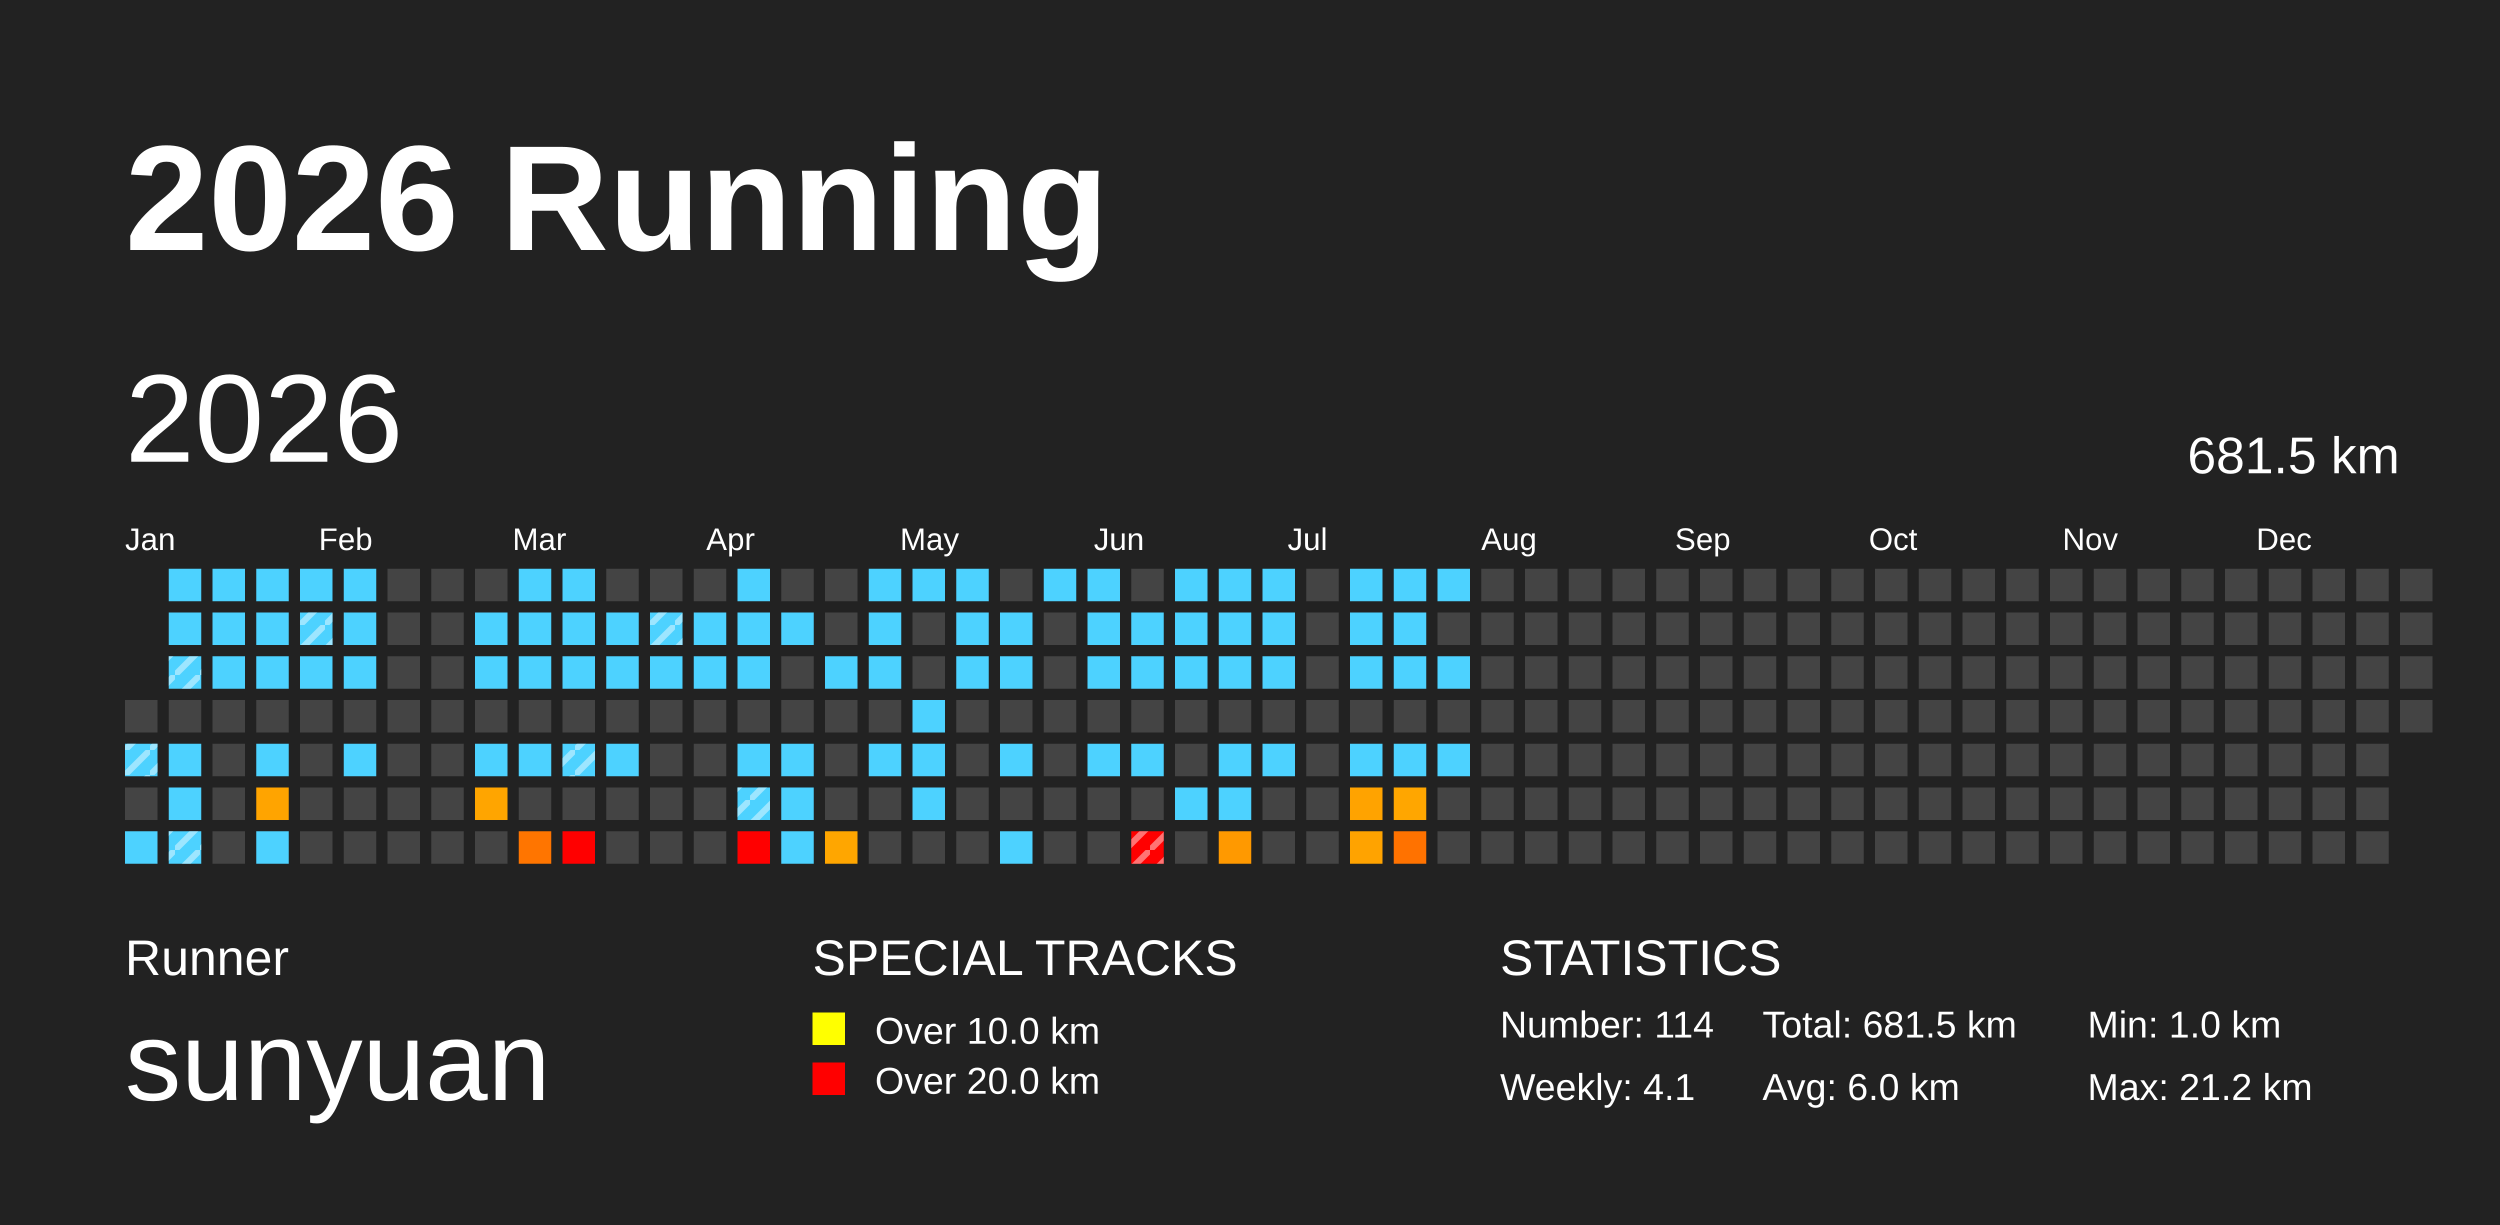
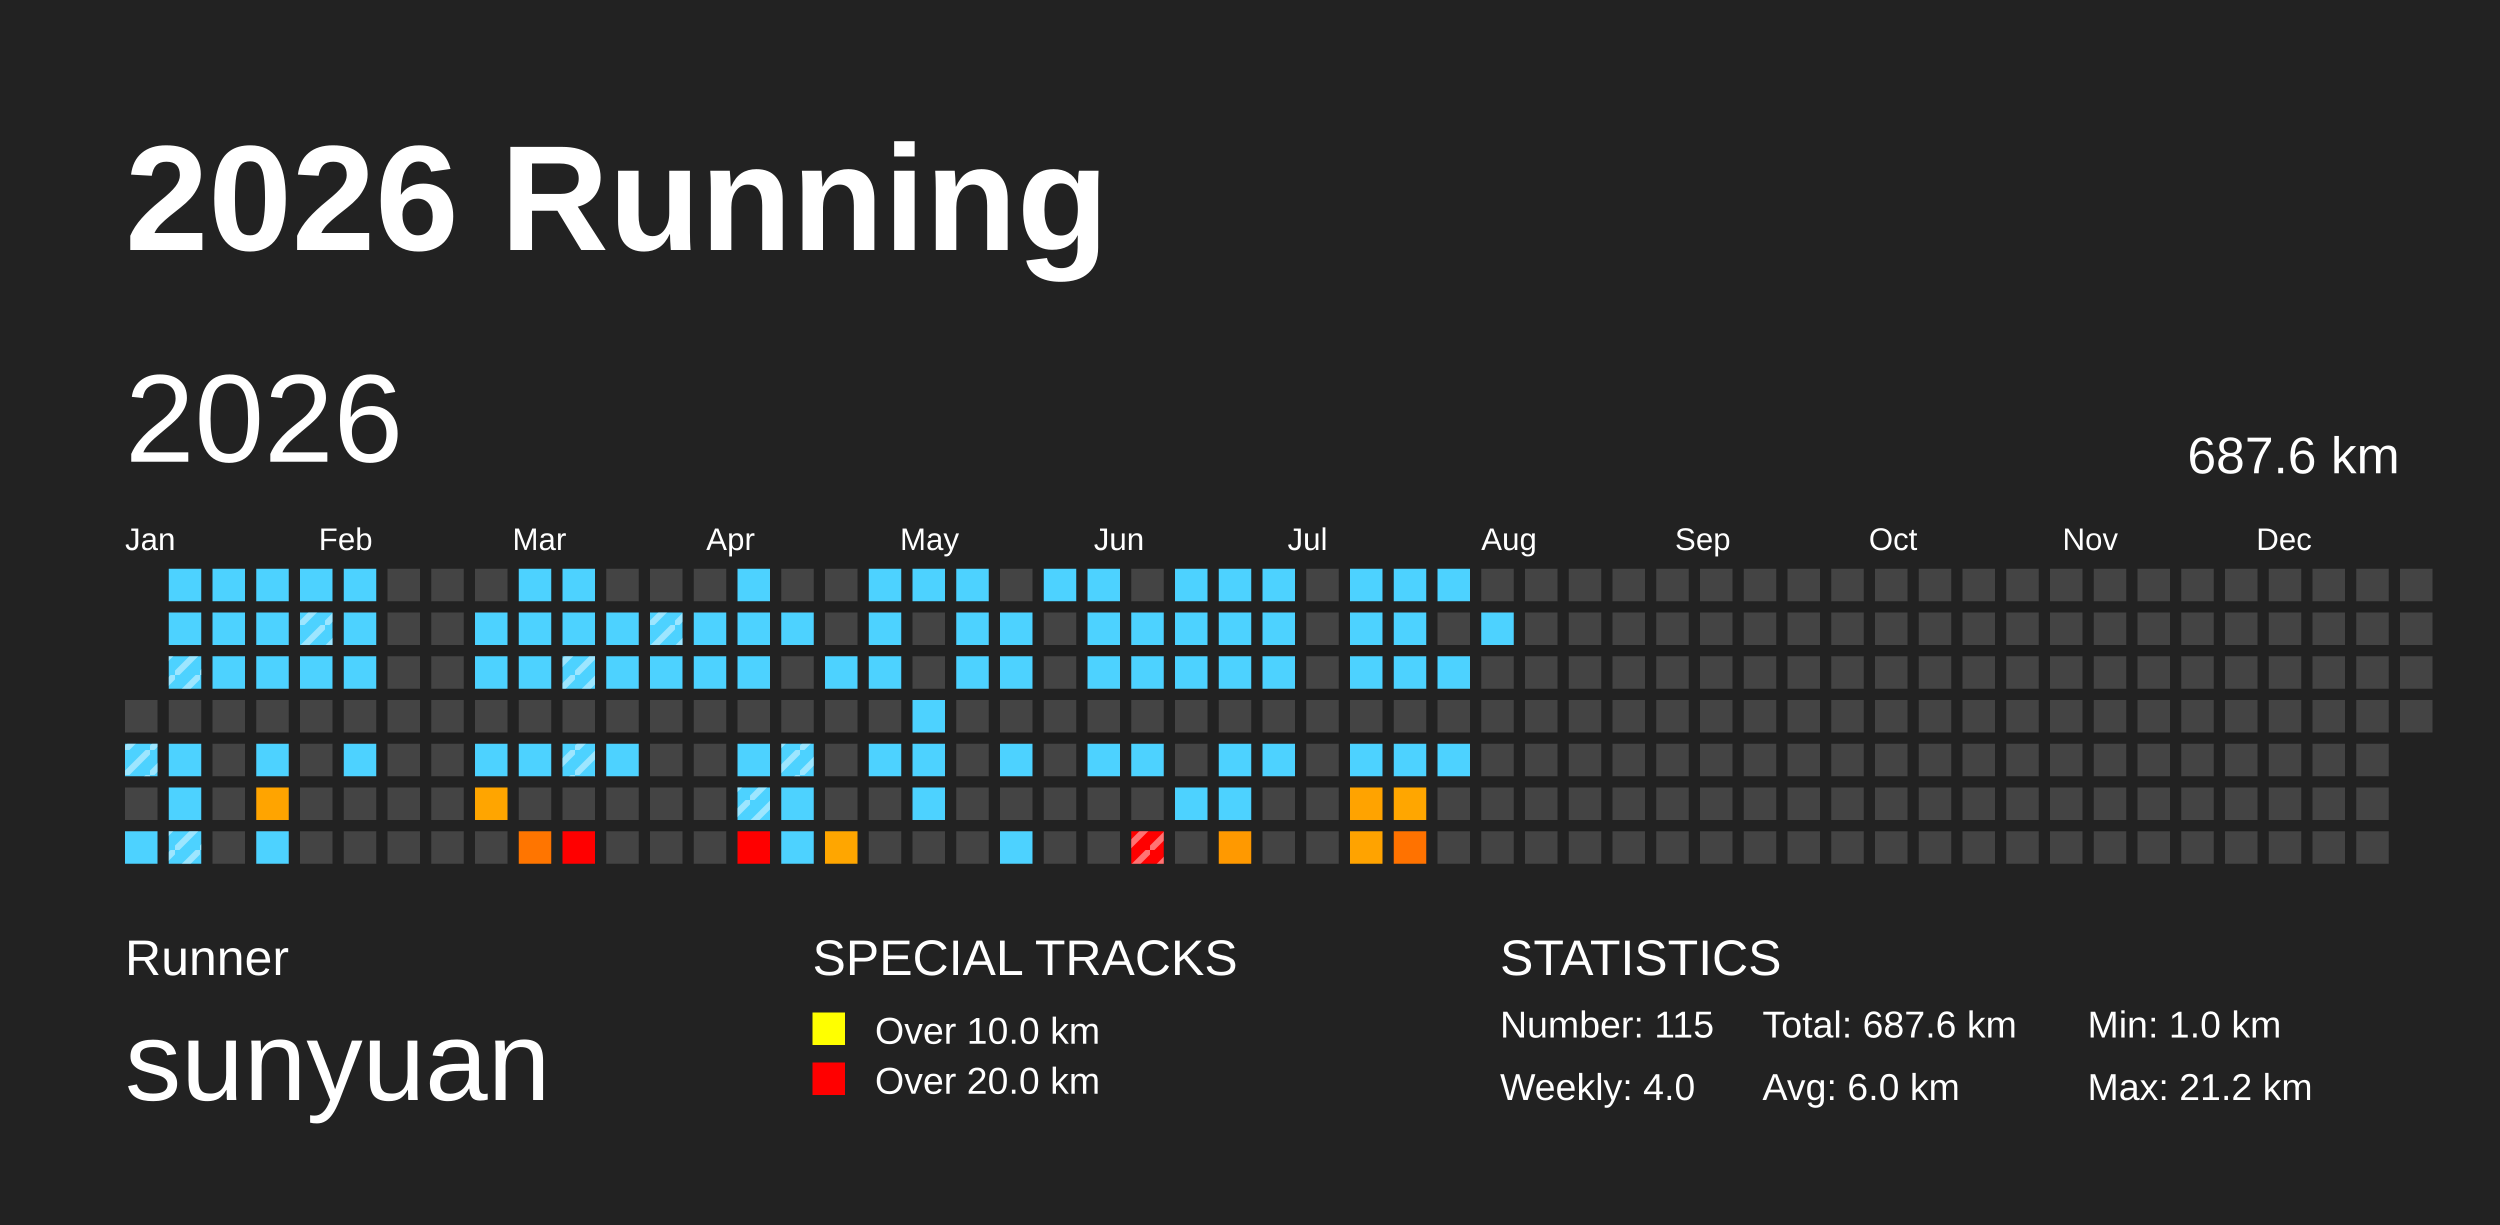
<svg xmlns="http://www.w3.org/2000/svg" baseProfile="full" height="98mm" version="1.1" viewBox="0,0,200,98" width="200mm">
  <defs>
    <pattern height="2" id="indoor-stripe" patternUnits="userSpaceOnUse" width="2">
      <line stroke="white" stroke-opacity="0.45" stroke-width="0.5" x1="0" x2="2" y1="2" y2="0" />
    </pattern>
  </defs>
  <rect fill="#222222" height="98" width="200" x="0" y="0" />
  <text fill="#FFFFFF" style="font-size:12px; font-family:Arial; font-weight:bold;" x="10" y="20">2026 Running</text>
  <text fill="#FFFFFF" style="font-size:4px; font-family:Arial" x="10" y="78">Runner</text>
  <text fill="#FFFFFF" style="font-size:9px; font-family:Arial" x="10" y="88">sunyuan</text>
  <text fill="#FFFFFF" style="font-size:4px; font-family:Arial" x="65" y="78">SPECIAL TRACKS</text>
  <rect fill="yellow" height="2.6" width="2.6" x="65" y="81" />
  <text fill="#FFFFFF" style="font-size:3px; font-family:Arial" x="70" y="83.5">Over 10.0 km</text>
  <rect fill="red" height="2.6" width="2.6" x="65" y="85" />
  <text fill="#FFFFFF" style="font-size:3px; font-family:Arial" x="70" y="87.5">Over 20.0 km</text>
  <text fill="#FFFFFF" style="font-size:4px; font-family:Arial" x="120" y="78">STATISTICS</text>
-   <text fill="#FFFFFF" style="font-size:3px; font-family:Arial" x="120" y="83">Number: 114</text>
-   <text fill="#FFFFFF" style="font-size:3px; font-family:Arial" x="120" y="88">Weekly: 4.1</text>
-   <text fill="#FFFFFF" style="font-size:3px; font-family:Arial" x="141" y="83">Total: 681.5 km</text>
+   <text fill="#FFFFFF" style="font-size:3px; font-family:Arial" x="120" y="83">Number: 115</text>
+   <text fill="#FFFFFF" style="font-size:3px; font-family:Arial" x="120" y="88">Weekly: 4.0</text>
+   <text fill="#FFFFFF" style="font-size:3px; font-family:Arial" x="141" y="83">Total: 687.6 km</text>
  <text fill="#FFFFFF" style="font-size:3px; font-family:Arial" x="141" y="88">Avg: 6.0 km</text>
  <text fill="#FFFFFF" style="font-size:3px; font-family:Arial" x="167" y="83">Min: 1.0 km</text>
  <text fill="#FFFFFF" style="font-size:3px; font-family:Arial" x="167" y="88">Max: 21.2 km</text>
  <text dominant-baseline="hanging" fill="#FFFFFF" style="font-size:10.0px; font-family:Arial;" x="10" y="30">2026</text>
-   <text dominant-baseline="hanging" fill="#FFFFFF" style="font-size:4.125px; font-family:Arial;" x="175" y="35">681.5 km</text>
+   <text dominant-baseline="hanging" fill="#FFFFFF" style="font-size:4.125px; font-family:Arial;" x="175" y="35">687.6 km</text>
  <text fill="#FFFFFF" style="font-size:2.5px; font-family:Arial" x="10.0" y="44">Jan</text>
  <text fill="#FFFFFF" style="font-size:2.5px; font-family:Arial" x="25.5" y="44">Feb</text>
  <text fill="#FFFFFF" style="font-size:2.5px; font-family:Arial" x="41.0" y="44">Mar</text>
  <text fill="#FFFFFF" style="font-size:2.5px; font-family:Arial" x="56.5" y="44">Apr</text>
  <text fill="#FFFFFF" style="font-size:2.5px; font-family:Arial" x="72.0" y="44">May</text>
  <text fill="#FFFFFF" style="font-size:2.5px; font-family:Arial" x="87.5" y="44">Jun</text>
  <text fill="#FFFFFF" style="font-size:2.5px; font-family:Arial" x="103.0" y="44">Jul</text>
  <text fill="#FFFFFF" style="font-size:2.5px; font-family:Arial" x="118.5" y="44">Aug</text>
  <text fill="#FFFFFF" style="font-size:2.5px; font-family:Arial" x="134.0" y="44">Sep</text>
  <text fill="#FFFFFF" style="font-size:2.5px; font-family:Arial" x="149.5" y="44">Oct</text>
  <text fill="#FFFFFF" style="font-size:2.5px; font-family:Arial" x="165.0" y="44">Nov</text>
  <text fill="#FFFFFF" style="font-size:2.5px; font-family:Arial" x="180.5" y="44">Dec</text>
  <rect fill="#444444" height="2.6" width="2.6" x="10.0" y="56.0" />
  <rect fill="#4dd2ff" height="2.6" width="2.6" x="10.0" y="59.5" />
  <rect fill="url(#indoor-stripe)" height="2.6" style="pointer-events: none;" width="2.6" x="10.0" y="59.5" />
  <rect fill="#444444" height="2.6" width="2.6" x="10.0" y="63.0" />
  <rect fill="#4dd2ff" height="2.6" width="2.6" x="10.0" y="66.5" />
  <rect fill="#4dd2ff" height="2.6" width="2.6" x="13.5" y="45.5" />
  <rect fill="#4dd2ff" height="2.6" width="2.6" x="13.5" y="49.0" />
  <rect fill="#4dd2ff" height="2.6" width="2.6" x="13.5" y="52.5" />
  <rect fill="url(#indoor-stripe)" height="2.6" style="pointer-events: none;" width="2.6" x="13.5" y="52.5" />
  <rect fill="#444444" height="2.6" width="2.6" x="13.5" y="56.0" />
  <rect fill="#4dd2ff" height="2.6" width="2.6" x="13.5" y="59.5" />
  <rect fill="#4dd2ff" height="2.6" width="2.6" x="13.5" y="63.0" />
  <rect fill="#4dd2ff" height="2.6" width="2.6" x="13.5" y="66.5" />
  <rect fill="url(#indoor-stripe)" height="2.6" style="pointer-events: none;" width="2.6" x="13.5" y="66.5" />
  <rect fill="#4dd2ff" height="2.6" width="2.6" x="17.0" y="45.5" />
  <rect fill="#4dd2ff" height="2.6" width="2.6" x="17.0" y="49.0" />
  <rect fill="#4dd2ff" height="2.6" width="2.6" x="17.0" y="52.5" />
  <rect fill="#444444" height="2.6" width="2.6" x="17.0" y="56.0" />
  <rect fill="#444444" height="2.6" width="2.6" x="17.0" y="59.5" />
  <rect fill="#444444" height="2.6" width="2.6" x="17.0" y="63.0" />
  <rect fill="#444444" height="2.6" width="2.6" x="17.0" y="66.5" />
  <rect fill="#4dd2ff" height="2.6" width="2.6" x="20.5" y="45.5" />
  <rect fill="#4dd2ff" height="2.6" width="2.6" x="20.5" y="49.0" />
  <rect fill="#4dd2ff" height="2.6" width="2.6" x="20.5" y="52.5" />
  <rect fill="#444444" height="2.6" width="2.6" x="20.5" y="56.0" />
  <rect fill="#4dd2ff" height="2.6" width="2.6" x="20.5" y="59.5" />
  <rect fill="#ffa400" height="2.6" width="2.6" x="20.5" y="63.0" />
  <rect fill="#4dd2ff" height="2.6" width="2.6" x="20.5" y="66.5" />
  <rect fill="#4dd2ff" height="2.6" width="2.6" x="24.0" y="45.5" />
  <rect fill="#4dd2ff" height="2.6" width="2.6" x="24.0" y="49.0" />
  <rect fill="url(#indoor-stripe)" height="2.6" style="pointer-events: none;" width="2.6" x="24.0" y="49.0" />
  <rect fill="#4dd2ff" height="2.6" width="2.6" x="24.0" y="52.5" />
  <rect fill="#444444" height="2.6" width="2.6" x="24.0" y="56.0" />
  <rect fill="#444444" height="2.6" width="2.6" x="24.0" y="59.5" />
  <rect fill="#444444" height="2.6" width="2.6" x="24.0" y="63.0" />
  <rect fill="#444444" height="2.6" width="2.6" x="24.0" y="66.5" />
  <rect fill="#4dd2ff" height="2.6" width="2.6" x="27.5" y="45.5" />
  <rect fill="#4dd2ff" height="2.6" width="2.6" x="27.5" y="49.0" />
  <rect fill="#4dd2ff" height="2.6" width="2.6" x="27.5" y="52.5" />
  <rect fill="#444444" height="2.6" width="2.6" x="27.5" y="56.0" />
  <rect fill="#4dd2ff" height="2.6" width="2.6" x="27.5" y="59.5" />
  <rect fill="#444444" height="2.6" width="2.6" x="27.5" y="63.0" />
  <rect fill="#444444" height="2.6" width="2.6" x="27.5" y="66.5" />
  <rect fill="#444444" height="2.6" width="2.6" x="31.0" y="45.5" />
  <rect fill="#444444" height="2.6" width="2.6" x="31.0" y="49.0" />
  <rect fill="#444444" height="2.6" width="2.6" x="31.0" y="52.5" />
  <rect fill="#444444" height="2.6" width="2.6" x="31.0" y="56.0" />
  <rect fill="#444444" height="2.6" width="2.6" x="31.0" y="59.5" />
  <rect fill="#444444" height="2.6" width="2.6" x="31.0" y="63.0" />
  <rect fill="#444444" height="2.6" width="2.6" x="31.0" y="66.5" />
  <rect fill="#444444" height="2.6" width="2.6" x="34.5" y="45.5" />
  <rect fill="#444444" height="2.6" width="2.6" x="34.5" y="49.0" />
  <rect fill="#444444" height="2.6" width="2.6" x="34.5" y="52.5" />
  <rect fill="#444444" height="2.6" width="2.6" x="34.5" y="56.0" />
  <rect fill="#444444" height="2.6" width="2.6" x="34.5" y="59.5" />
  <rect fill="#444444" height="2.6" width="2.6" x="34.5" y="63.0" />
  <rect fill="#444444" height="2.6" width="2.6" x="34.5" y="66.5" />
  <rect fill="#444444" height="2.6" width="2.6" x="38.0" y="45.5" />
  <rect fill="#4dd2ff" height="2.6" width="2.6" x="38.0" y="49.0" />
  <rect fill="#4dd2ff" height="2.6" width="2.6" x="38.0" y="52.5" />
  <rect fill="#444444" height="2.6" width="2.6" x="38.0" y="56.0" />
  <rect fill="#4dd2ff" height="2.6" width="2.6" x="38.0" y="59.5" />
  <rect fill="#ffa500" height="2.6" width="2.6" x="38.0" y="63.0" />
  <rect fill="#444444" height="2.6" width="2.6" x="38.0" y="66.5" />
  <rect fill="#4dd2ff" height="2.6" width="2.6" x="41.5" y="45.5" />
  <rect fill="#4dd2ff" height="2.6" width="2.6" x="41.5" y="49.0" />
  <rect fill="#4dd2ff" height="2.6" width="2.6" x="41.5" y="52.5" />
  <rect fill="#444444" height="2.6" width="2.6" x="41.5" y="56.0" />
  <rect fill="#4dd2ff" height="2.6" width="2.6" x="41.5" y="59.5" />
  <rect fill="#444444" height="2.6" width="2.6" x="41.5" y="63.0" />
  <rect fill="#ff7500" height="2.6" width="2.6" x="41.5" y="66.5" />
  <rect fill="#4dd2ff" height="2.6" width="2.6" x="45.0" y="45.5" />
  <rect fill="#4dd2ff" height="2.6" width="2.6" x="45.0" y="49.0" />
  <rect fill="#4dd2ff" height="2.6" width="2.6" x="45.0" y="52.5" />
+   <rect fill="url(#indoor-stripe)" height="2.6" style="pointer-events: none;" width="2.6" x="45.0" y="52.5" />
  <rect fill="#444444" height="2.6" width="2.6" x="45.0" y="56.0" />
  <rect fill="#4dd2ff" height="2.6" width="2.6" x="45.0" y="59.5" />
  <rect fill="url(#indoor-stripe)" height="2.6" style="pointer-events: none;" width="2.6" x="45.0" y="59.5" />
  <rect fill="#444444" height="2.6" width="2.6" x="45.0" y="63.0" />
  <rect fill="red" height="2.6" width="2.6" x="45.0" y="66.5" />
  <rect fill="#444444" height="2.6" width="2.6" x="48.5" y="45.5" />
  <rect fill="#4dd2ff" height="2.6" width="2.6" x="48.5" y="49.0" />
  <rect fill="#4dd2ff" height="2.6" width="2.6" x="48.5" y="52.5" />
  <rect fill="#444444" height="2.6" width="2.6" x="48.5" y="56.0" />
  <rect fill="#4dd2ff" height="2.6" width="2.6" x="48.5" y="59.5" />
  <rect fill="#444444" height="2.6" width="2.6" x="48.5" y="63.0" />
  <rect fill="#444444" height="2.6" width="2.6" x="48.5" y="66.5" />
  <rect fill="#444444" height="2.6" width="2.6" x="52.0" y="45.5" />
  <rect fill="#4dd2ff" height="2.6" width="2.6" x="52.0" y="49.0" />
  <rect fill="url(#indoor-stripe)" height="2.6" style="pointer-events: none;" width="2.6" x="52.0" y="49.0" />
  <rect fill="#4dd2ff" height="2.6" width="2.6" x="52.0" y="52.5" />
  <rect fill="#444444" height="2.6" width="2.6" x="52.0" y="56.0" />
  <rect fill="#444444" height="2.6" width="2.6" x="52.0" y="59.5" />
  <rect fill="#444444" height="2.6" width="2.6" x="52.0" y="63.0" />
  <rect fill="#444444" height="2.6" width="2.6" x="52.0" y="66.5" />
  <rect fill="#444444" height="2.6" width="2.6" x="55.5" y="45.5" />
  <rect fill="#4dd2ff" height="2.6" width="2.6" x="55.5" y="49.0" />
  <rect fill="#4dd2ff" height="2.6" width="2.6" x="55.5" y="52.5" />
  <rect fill="#444444" height="2.6" width="2.6" x="55.5" y="56.0" />
  <rect fill="#444444" height="2.6" width="2.6" x="55.5" y="59.5" />
  <rect fill="#444444" height="2.6" width="2.6" x="55.5" y="63.0" />
  <rect fill="#444444" height="2.6" width="2.6" x="55.5" y="66.5" />
  <rect fill="#4dd2ff" height="2.6" width="2.6" x="59.0" y="45.5" />
  <rect fill="#4dd2ff" height="2.6" width="2.6" x="59.0" y="49.0" />
  <rect fill="#4dd2ff" height="2.6" width="2.6" x="59.0" y="52.5" />
  <rect fill="#444444" height="2.6" width="2.6" x="59.0" y="56.0" />
  <rect fill="#4dd2ff" height="2.6" width="2.6" x="59.0" y="59.5" />
  <rect fill="#4dd2ff" height="2.6" width="2.6" x="59.0" y="63.0" />
  <rect fill="url(#indoor-stripe)" height="2.6" style="pointer-events: none;" width="2.6" x="59.0" y="63.0" />
  <rect fill="red" height="2.6" width="2.6" x="59.0" y="66.5" />
  <rect fill="#444444" height="2.6" width="2.6" x="62.5" y="45.5" />
  <rect fill="#4dd2ff" height="2.6" width="2.6" x="62.5" y="49.0" />
  <rect fill="#444444" height="2.6" width="2.6" x="62.5" y="52.5" />
  <rect fill="#444444" height="2.6" width="2.6" x="62.5" y="56.0" />
  <rect fill="#4dd2ff" height="2.6" width="2.6" x="62.5" y="59.5" />
+   <rect fill="url(#indoor-stripe)" height="2.6" style="pointer-events: none;" width="2.6" x="62.5" y="59.5" />
  <rect fill="#4dd2ff" height="2.6" width="2.6" x="62.5" y="63.0" />
  <rect fill="#4dd2ff" height="2.6" width="2.6" x="62.5" y="66.5" />
  <rect fill="#444444" height="2.6" width="2.6" x="66.0" y="45.5" />
  <rect fill="#444444" height="2.6" width="2.6" x="66.0" y="49.0" />
  <rect fill="#4dd2ff" height="2.6" width="2.6" x="66.0" y="52.5" />
  <rect fill="#444444" height="2.6" width="2.6" x="66.0" y="56.0" />
  <rect fill="#444444" height="2.6" width="2.6" x="66.0" y="59.5" />
  <rect fill="#444444" height="2.6" width="2.6" x="66.0" y="63.0" />
  <rect fill="#ffa600" height="2.6" width="2.6" x="66.0" y="66.5" />
  <rect fill="#4dd2ff" height="2.6" width="2.6" x="69.5" y="45.5" />
  <rect fill="#4dd2ff" height="2.6" width="2.6" x="69.5" y="49.0" />
  <rect fill="#4dd2ff" height="2.6" width="2.6" x="69.5" y="52.5" />
  <rect fill="#444444" height="2.6" width="2.6" x="69.5" y="56.0" />
  <rect fill="#4dd2ff" height="2.6" width="2.6" x="69.5" y="59.5" />
  <rect fill="#444444" height="2.6" width="2.6" x="69.5" y="63.0" />
  <rect fill="#444444" height="2.6" width="2.6" x="69.5" y="66.5" />
  <rect fill="#4dd2ff" height="2.6" width="2.6" x="73.0" y="45.5" />
  <rect fill="#444444" height="2.6" width="2.6" x="73.0" y="49.0" />
  <rect fill="#444444" height="2.6" width="2.6" x="73.0" y="52.5" />
  <rect fill="#4dd2ff" height="2.6" width="2.6" x="73.0" y="56.0" />
  <rect fill="#4dd2ff" height="2.6" width="2.6" x="73.0" y="59.5" />
  <rect fill="#4dd2ff" height="2.6" width="2.6" x="73.0" y="63.0" />
  <rect fill="#444444" height="2.6" width="2.6" x="73.0" y="66.5" />
  <rect fill="#4dd2ff" height="2.6" width="2.6" x="76.5" y="45.5" />
  <rect fill="#4dd2ff" height="2.6" width="2.6" x="76.5" y="49.0" />
  <rect fill="#4dd2ff" height="2.6" width="2.6" x="76.5" y="52.5" />
  <rect fill="#444444" height="2.6" width="2.6" x="76.5" y="56.0" />
  <rect fill="#444444" height="2.6" width="2.6" x="76.5" y="59.5" />
  <rect fill="#444444" height="2.6" width="2.6" x="76.5" y="63.0" />
  <rect fill="#444444" height="2.6" width="2.6" x="76.5" y="66.5" />
  <rect fill="#444444" height="2.6" width="2.6" x="80.0" y="45.5" />
  <rect fill="#4dd2ff" height="2.6" width="2.6" x="80.0" y="49.0" />
  <rect fill="#4dd2ff" height="2.6" width="2.6" x="80.0" y="52.5" />
  <rect fill="#444444" height="2.6" width="2.6" x="80.0" y="56.0" />
  <rect fill="#4dd2ff" height="2.6" width="2.6" x="80.0" y="59.5" />
  <rect fill="#444444" height="2.6" width="2.6" x="80.0" y="63.0" />
  <rect fill="#4dd2ff" height="2.6" width="2.6" x="80.0" y="66.5" />
  <rect fill="#4dd2ff" height="2.6" width="2.6" x="83.5" y="45.5" />
  <rect fill="#444444" height="2.6" width="2.6" x="83.5" y="49.0" />
  <rect fill="#444444" height="2.6" width="2.6" x="83.5" y="52.5" />
  <rect fill="#444444" height="2.6" width="2.6" x="83.5" y="56.0" />
  <rect fill="#444444" height="2.6" width="2.6" x="83.5" y="59.5" />
  <rect fill="#444444" height="2.6" width="2.6" x="83.5" y="63.0" />
  <rect fill="#444444" height="2.6" width="2.6" x="83.5" y="66.5" />
  <rect fill="#4dd2ff" height="2.6" width="2.6" x="87.0" y="45.5" />
  <rect fill="#4dd2ff" height="2.6" width="2.6" x="87.0" y="49.0" />
  <rect fill="#4dd2ff" height="2.6" width="2.6" x="87.0" y="52.5" />
  <rect fill="#444444" height="2.6" width="2.6" x="87.0" y="56.0" />
  <rect fill="#4dd2ff" height="2.6" width="2.6" x="87.0" y="59.5" />
  <rect fill="#444444" height="2.6" width="2.6" x="87.0" y="63.0" />
  <rect fill="#444444" height="2.6" width="2.6" x="87.0" y="66.5" />
  <rect fill="#444444" height="2.6" width="2.6" x="90.5" y="45.5" />
  <rect fill="#4dd2ff" height="2.6" width="2.6" x="90.5" y="49.0" />
  <rect fill="#4dd2ff" height="2.6" width="2.6" x="90.5" y="52.5" />
  <rect fill="#444444" height="2.6" width="2.6" x="90.5" y="56.0" />
  <rect fill="#4dd2ff" height="2.6" width="2.6" x="90.5" y="59.5" />
  <rect fill="#444444" height="2.6" width="2.6" x="90.5" y="63.0" />
  <rect fill="red" height="2.6" width="2.6" x="90.5" y="66.5" />
  <rect fill="url(#indoor-stripe)" height="2.6" style="pointer-events: none;" width="2.6" x="90.5" y="66.5" />
  <rect fill="#4dd2ff" height="2.6" width="2.6" x="94.0" y="45.5" />
  <rect fill="#4dd2ff" height="2.6" width="2.6" x="94.0" y="49.0" />
  <rect fill="#4dd2ff" height="2.6" width="2.6" x="94.0" y="52.5" />
  <rect fill="#444444" height="2.6" width="2.6" x="94.0" y="56.0" />
  <rect fill="#444444" height="2.6" width="2.6" x="94.0" y="59.5" />
  <rect fill="#4dd2ff" height="2.6" width="2.6" x="94.0" y="63.0" />
  <rect fill="#444444" height="2.6" width="2.6" x="94.0" y="66.5" />
  <rect fill="#4dd2ff" height="2.6" width="2.6" x="97.5" y="45.5" />
  <rect fill="#4dd2ff" height="2.6" width="2.6" x="97.5" y="49.0" />
  <rect fill="#4dd2ff" height="2.6" width="2.6" x="97.5" y="52.5" />
  <rect fill="#444444" height="2.6" width="2.6" x="97.5" y="56.0" />
  <rect fill="#4dd2ff" height="2.6" width="2.6" x="97.5" y="59.5" />
  <rect fill="#4dd2ff" height="2.6" width="2.6" x="97.5" y="63.0" />
  <rect fill="#ff9900" height="2.6" width="2.6" x="97.5" y="66.5" />
  <rect fill="#4dd2ff" height="2.6" width="2.6" x="101.0" y="45.5" />
  <rect fill="#4dd2ff" height="2.6" width="2.6" x="101.0" y="49.0" />
  <rect fill="#4dd2ff" height="2.6" width="2.6" x="101.0" y="52.5" />
  <rect fill="#444444" height="2.6" width="2.6" x="101.0" y="56.0" />
  <rect fill="#4dd2ff" height="2.6" width="2.6" x="101.0" y="59.5" />
  <rect fill="#444444" height="2.6" width="2.6" x="101.0" y="63.0" />
  <rect fill="#444444" height="2.6" width="2.6" x="101.0" y="66.5" />
  <rect fill="#444444" height="2.6" width="2.6" x="104.5" y="45.5" />
  <rect fill="#444444" height="2.6" width="2.6" x="104.5" y="49.0" />
  <rect fill="#444444" height="2.6" width="2.6" x="104.5" y="52.5" />
  <rect fill="#444444" height="2.6" width="2.6" x="104.5" y="56.0" />
  <rect fill="#444444" height="2.6" width="2.6" x="104.5" y="59.5" />
  <rect fill="#444444" height="2.6" width="2.6" x="104.5" y="63.0" />
  <rect fill="#444444" height="2.6" width="2.6" x="104.5" y="66.5" />
  <rect fill="#4dd2ff" height="2.6" width="2.6" x="108.0" y="45.5" />
  <rect fill="#4dd2ff" height="2.6" width="2.6" x="108.0" y="49.0" />
  <rect fill="#4dd2ff" height="2.6" width="2.6" x="108.0" y="52.5" />
  <rect fill="#444444" height="2.6" width="2.6" x="108.0" y="56.0" />
  <rect fill="#4dd2ff" height="2.6" width="2.6" x="108.0" y="59.5" />
  <rect fill="#ffa300" height="2.6" width="2.6" x="108.0" y="63.0" />
  <rect fill="#ffa300" height="2.6" width="2.6" x="108.0" y="66.5" />
  <rect fill="#4dd2ff" height="2.6" width="2.6" x="111.5" y="45.5" />
  <rect fill="#4dd2ff" height="2.6" width="2.6" x="111.5" y="49.0" />
  <rect fill="#4dd2ff" height="2.6" width="2.6" x="111.5" y="52.5" />
  <rect fill="#444444" height="2.6" width="2.6" x="111.5" y="56.0" />
  <rect fill="#4dd2ff" height="2.6" width="2.6" x="111.5" y="59.5" />
  <rect fill="#ffa600" height="2.6" width="2.6" x="111.5" y="63.0" />
  <rect fill="#ff7200" height="2.6" width="2.6" x="111.5" y="66.5" />
  <rect fill="#4dd2ff" height="2.6" width="2.6" x="115.0" y="45.5" />
  <rect fill="#444444" height="2.6" width="2.6" x="115.0" y="49.0" />
  <rect fill="#4dd2ff" height="2.6" width="2.6" x="115.0" y="52.5" />
  <rect fill="#444444" height="2.6" width="2.6" x="115.0" y="56.0" />
  <rect fill="#4dd2ff" height="2.6" width="2.6" x="115.0" y="59.5" />
  <rect fill="#444444" height="2.6" width="2.6" x="115.0" y="63.0" />
  <rect fill="#444444" height="2.6" width="2.6" x="115.0" y="66.5" />
  <rect fill="#444444" height="2.6" width="2.6" x="118.5" y="45.5" />
-   <rect fill="#444444" height="2.6" width="2.6" x="118.5" y="49.0" />
+   <rect fill="#4dd2ff" height="2.6" width="2.6" x="118.5" y="49.0" />
  <rect fill="#444444" height="2.6" width="2.6" x="118.5" y="52.5" />
  <rect fill="#444444" height="2.6" width="2.6" x="118.5" y="56.0" />
  <rect fill="#444444" height="2.6" width="2.6" x="118.5" y="59.5" />
  <rect fill="#444444" height="2.6" width="2.6" x="118.5" y="63.0" />
  <rect fill="#444444" height="2.6" width="2.6" x="118.5" y="66.5" />
  <rect fill="#444444" height="2.6" width="2.6" x="122.0" y="45.5" />
  <rect fill="#444444" height="2.6" width="2.6" x="122.0" y="49.0" />
  <rect fill="#444444" height="2.6" width="2.6" x="122.0" y="52.5" />
  <rect fill="#444444" height="2.6" width="2.6" x="122.0" y="56.0" />
  <rect fill="#444444" height="2.6" width="2.6" x="122.0" y="59.5" />
  <rect fill="#444444" height="2.6" width="2.6" x="122.0" y="63.0" />
  <rect fill="#444444" height="2.6" width="2.6" x="122.0" y="66.5" />
  <rect fill="#444444" height="2.6" width="2.6" x="125.5" y="45.5" />
  <rect fill="#444444" height="2.6" width="2.6" x="125.5" y="49.0" />
  <rect fill="#444444" height="2.6" width="2.6" x="125.5" y="52.5" />
  <rect fill="#444444" height="2.6" width="2.6" x="125.5" y="56.0" />
  <rect fill="#444444" height="2.6" width="2.6" x="125.5" y="59.5" />
  <rect fill="#444444" height="2.6" width="2.6" x="125.5" y="63.0" />
  <rect fill="#444444" height="2.6" width="2.6" x="125.5" y="66.5" />
  <rect fill="#444444" height="2.6" width="2.6" x="129.0" y="45.5" />
  <rect fill="#444444" height="2.6" width="2.6" x="129.0" y="49.0" />
  <rect fill="#444444" height="2.6" width="2.6" x="129.0" y="52.5" />
  <rect fill="#444444" height="2.6" width="2.6" x="129.0" y="56.0" />
  <rect fill="#444444" height="2.6" width="2.6" x="129.0" y="59.5" />
  <rect fill="#444444" height="2.6" width="2.6" x="129.0" y="63.0" />
  <rect fill="#444444" height="2.6" width="2.6" x="129.0" y="66.5" />
  <rect fill="#444444" height="2.6" width="2.6" x="132.5" y="45.5" />
  <rect fill="#444444" height="2.6" width="2.6" x="132.5" y="49.0" />
  <rect fill="#444444" height="2.6" width="2.6" x="132.5" y="52.5" />
  <rect fill="#444444" height="2.6" width="2.6" x="132.5" y="56.0" />
  <rect fill="#444444" height="2.6" width="2.6" x="132.5" y="59.5" />
  <rect fill="#444444" height="2.6" width="2.6" x="132.5" y="63.0" />
  <rect fill="#444444" height="2.6" width="2.6" x="132.5" y="66.5" />
  <rect fill="#444444" height="2.6" width="2.6" x="136.0" y="45.5" />
  <rect fill="#444444" height="2.6" width="2.6" x="136.0" y="49.0" />
  <rect fill="#444444" height="2.6" width="2.6" x="136.0" y="52.5" />
  <rect fill="#444444" height="2.6" width="2.6" x="136.0" y="56.0" />
  <rect fill="#444444" height="2.6" width="2.6" x="136.0" y="59.5" />
  <rect fill="#444444" height="2.6" width="2.6" x="136.0" y="63.0" />
  <rect fill="#444444" height="2.6" width="2.6" x="136.0" y="66.5" />
  <rect fill="#444444" height="2.6" width="2.6" x="139.5" y="45.5" />
  <rect fill="#444444" height="2.6" width="2.6" x="139.5" y="49.0" />
  <rect fill="#444444" height="2.6" width="2.6" x="139.5" y="52.5" />
  <rect fill="#444444" height="2.6" width="2.6" x="139.5" y="56.0" />
  <rect fill="#444444" height="2.6" width="2.6" x="139.5" y="59.5" />
  <rect fill="#444444" height="2.6" width="2.6" x="139.5" y="63.0" />
  <rect fill="#444444" height="2.6" width="2.6" x="139.5" y="66.5" />
  <rect fill="#444444" height="2.6" width="2.6" x="143.0" y="45.5" />
  <rect fill="#444444" height="2.6" width="2.6" x="143.0" y="49.0" />
  <rect fill="#444444" height="2.6" width="2.6" x="143.0" y="52.5" />
  <rect fill="#444444" height="2.6" width="2.6" x="143.0" y="56.0" />
  <rect fill="#444444" height="2.6" width="2.6" x="143.0" y="59.5" />
  <rect fill="#444444" height="2.6" width="2.6" x="143.0" y="63.0" />
  <rect fill="#444444" height="2.6" width="2.6" x="143.0" y="66.5" />
  <rect fill="#444444" height="2.6" width="2.6" x="146.5" y="45.5" />
  <rect fill="#444444" height="2.6" width="2.6" x="146.5" y="49.0" />
  <rect fill="#444444" height="2.6" width="2.6" x="146.5" y="52.5" />
  <rect fill="#444444" height="2.6" width="2.6" x="146.5" y="56.0" />
  <rect fill="#444444" height="2.6" width="2.6" x="146.5" y="59.5" />
  <rect fill="#444444" height="2.6" width="2.6" x="146.5" y="63.0" />
  <rect fill="#444444" height="2.6" width="2.6" x="146.5" y="66.5" />
  <rect fill="#444444" height="2.6" width="2.6" x="150.0" y="45.5" />
  <rect fill="#444444" height="2.6" width="2.6" x="150.0" y="49.0" />
  <rect fill="#444444" height="2.6" width="2.6" x="150.0" y="52.5" />
  <rect fill="#444444" height="2.6" width="2.6" x="150.0" y="56.0" />
  <rect fill="#444444" height="2.6" width="2.6" x="150.0" y="59.5" />
  <rect fill="#444444" height="2.6" width="2.6" x="150.0" y="63.0" />
  <rect fill="#444444" height="2.6" width="2.6" x="150.0" y="66.5" />
  <rect fill="#444444" height="2.6" width="2.6" x="153.5" y="45.5" />
  <rect fill="#444444" height="2.6" width="2.6" x="153.5" y="49.0" />
  <rect fill="#444444" height="2.6" width="2.6" x="153.5" y="52.5" />
  <rect fill="#444444" height="2.6" width="2.6" x="153.5" y="56.0" />
  <rect fill="#444444" height="2.6" width="2.6" x="153.5" y="59.5" />
  <rect fill="#444444" height="2.6" width="2.6" x="153.5" y="63.0" />
  <rect fill="#444444" height="2.6" width="2.6" x="153.5" y="66.5" />
  <rect fill="#444444" height="2.6" width="2.6" x="157.0" y="45.5" />
  <rect fill="#444444" height="2.6" width="2.6" x="157.0" y="49.0" />
  <rect fill="#444444" height="2.6" width="2.6" x="157.0" y="52.5" />
  <rect fill="#444444" height="2.6" width="2.6" x="157.0" y="56.0" />
  <rect fill="#444444" height="2.6" width="2.6" x="157.0" y="59.5" />
  <rect fill="#444444" height="2.6" width="2.6" x="157.0" y="63.0" />
  <rect fill="#444444" height="2.6" width="2.6" x="157.0" y="66.5" />
  <rect fill="#444444" height="2.6" width="2.6" x="160.5" y="45.5" />
  <rect fill="#444444" height="2.6" width="2.6" x="160.5" y="49.0" />
  <rect fill="#444444" height="2.6" width="2.6" x="160.5" y="52.5" />
  <rect fill="#444444" height="2.6" width="2.6" x="160.5" y="56.0" />
  <rect fill="#444444" height="2.6" width="2.6" x="160.5" y="59.5" />
  <rect fill="#444444" height="2.6" width="2.6" x="160.5" y="63.0" />
  <rect fill="#444444" height="2.6" width="2.6" x="160.5" y="66.5" />
  <rect fill="#444444" height="2.6" width="2.6" x="164.0" y="45.5" />
  <rect fill="#444444" height="2.6" width="2.6" x="164.0" y="49.0" />
  <rect fill="#444444" height="2.6" width="2.6" x="164.0" y="52.5" />
  <rect fill="#444444" height="2.6" width="2.6" x="164.0" y="56.0" />
  <rect fill="#444444" height="2.6" width="2.6" x="164.0" y="59.5" />
  <rect fill="#444444" height="2.6" width="2.6" x="164.0" y="63.0" />
  <rect fill="#444444" height="2.6" width="2.6" x="164.0" y="66.5" />
  <rect fill="#444444" height="2.6" width="2.6" x="167.5" y="45.5" />
  <rect fill="#444444" height="2.6" width="2.6" x="167.5" y="49.0" />
  <rect fill="#444444" height="2.6" width="2.6" x="167.5" y="52.5" />
  <rect fill="#444444" height="2.6" width="2.6" x="167.5" y="56.0" />
  <rect fill="#444444" height="2.6" width="2.6" x="167.5" y="59.5" />
  <rect fill="#444444" height="2.6" width="2.6" x="167.5" y="63.0" />
  <rect fill="#444444" height="2.6" width="2.6" x="167.5" y="66.5" />
  <rect fill="#444444" height="2.6" width="2.6" x="171.0" y="45.5" />
  <rect fill="#444444" height="2.6" width="2.6" x="171.0" y="49.0" />
  <rect fill="#444444" height="2.6" width="2.6" x="171.0" y="52.5" />
  <rect fill="#444444" height="2.6" width="2.6" x="171.0" y="56.0" />
  <rect fill="#444444" height="2.6" width="2.6" x="171.0" y="59.5" />
  <rect fill="#444444" height="2.6" width="2.6" x="171.0" y="63.0" />
  <rect fill="#444444" height="2.6" width="2.6" x="171.0" y="66.5" />
  <rect fill="#444444" height="2.6" width="2.6" x="174.5" y="45.5" />
  <rect fill="#444444" height="2.6" width="2.6" x="174.5" y="49.0" />
  <rect fill="#444444" height="2.6" width="2.6" x="174.5" y="52.5" />
  <rect fill="#444444" height="2.6" width="2.6" x="174.5" y="56.0" />
  <rect fill="#444444" height="2.6" width="2.6" x="174.5" y="59.5" />
  <rect fill="#444444" height="2.6" width="2.6" x="174.5" y="63.0" />
  <rect fill="#444444" height="2.6" width="2.6" x="174.5" y="66.5" />
  <rect fill="#444444" height="2.6" width="2.6" x="178.0" y="45.5" />
  <rect fill="#444444" height="2.6" width="2.6" x="178.0" y="49.0" />
  <rect fill="#444444" height="2.6" width="2.6" x="178.0" y="52.5" />
  <rect fill="#444444" height="2.6" width="2.6" x="178.0" y="56.0" />
  <rect fill="#444444" height="2.6" width="2.6" x="178.0" y="59.5" />
  <rect fill="#444444" height="2.6" width="2.6" x="178.0" y="63.0" />
  <rect fill="#444444" height="2.6" width="2.6" x="178.0" y="66.5" />
  <rect fill="#444444" height="2.6" width="2.6" x="181.5" y="45.5" />
  <rect fill="#444444" height="2.6" width="2.6" x="181.5" y="49.0" />
  <rect fill="#444444" height="2.6" width="2.6" x="181.5" y="52.5" />
  <rect fill="#444444" height="2.6" width="2.6" x="181.5" y="56.0" />
  <rect fill="#444444" height="2.6" width="2.6" x="181.5" y="59.5" />
  <rect fill="#444444" height="2.6" width="2.6" x="181.5" y="63.0" />
  <rect fill="#444444" height="2.6" width="2.6" x="181.5" y="66.5" />
  <rect fill="#444444" height="2.6" width="2.6" x="185.0" y="45.5" />
  <rect fill="#444444" height="2.6" width="2.6" x="185.0" y="49.0" />
  <rect fill="#444444" height="2.6" width="2.6" x="185.0" y="52.5" />
  <rect fill="#444444" height="2.6" width="2.6" x="185.0" y="56.0" />
  <rect fill="#444444" height="2.6" width="2.6" x="185.0" y="59.5" />
  <rect fill="#444444" height="2.6" width="2.6" x="185.0" y="63.0" />
  <rect fill="#444444" height="2.6" width="2.6" x="185.0" y="66.5" />
  <rect fill="#444444" height="2.6" width="2.6" x="188.5" y="45.5" />
  <rect fill="#444444" height="2.6" width="2.6" x="188.5" y="49.0" />
  <rect fill="#444444" height="2.6" width="2.6" x="188.5" y="52.5" />
  <rect fill="#444444" height="2.6" width="2.6" x="188.5" y="56.0" />
  <rect fill="#444444" height="2.6" width="2.6" x="188.5" y="59.5" />
  <rect fill="#444444" height="2.6" width="2.6" x="188.5" y="63.0" />
  <rect fill="#444444" height="2.6" width="2.6" x="188.5" y="66.5" />
  <rect fill="#444444" height="2.6" width="2.6" x="192.0" y="45.5" />
  <rect fill="#444444" height="2.6" width="2.6" x="192.0" y="49.0" />
  <rect fill="#444444" height="2.6" width="2.6" x="192.0" y="52.5" />
  <rect fill="#444444" height="2.6" width="2.6" x="192.0" y="56.0" />
</svg>
